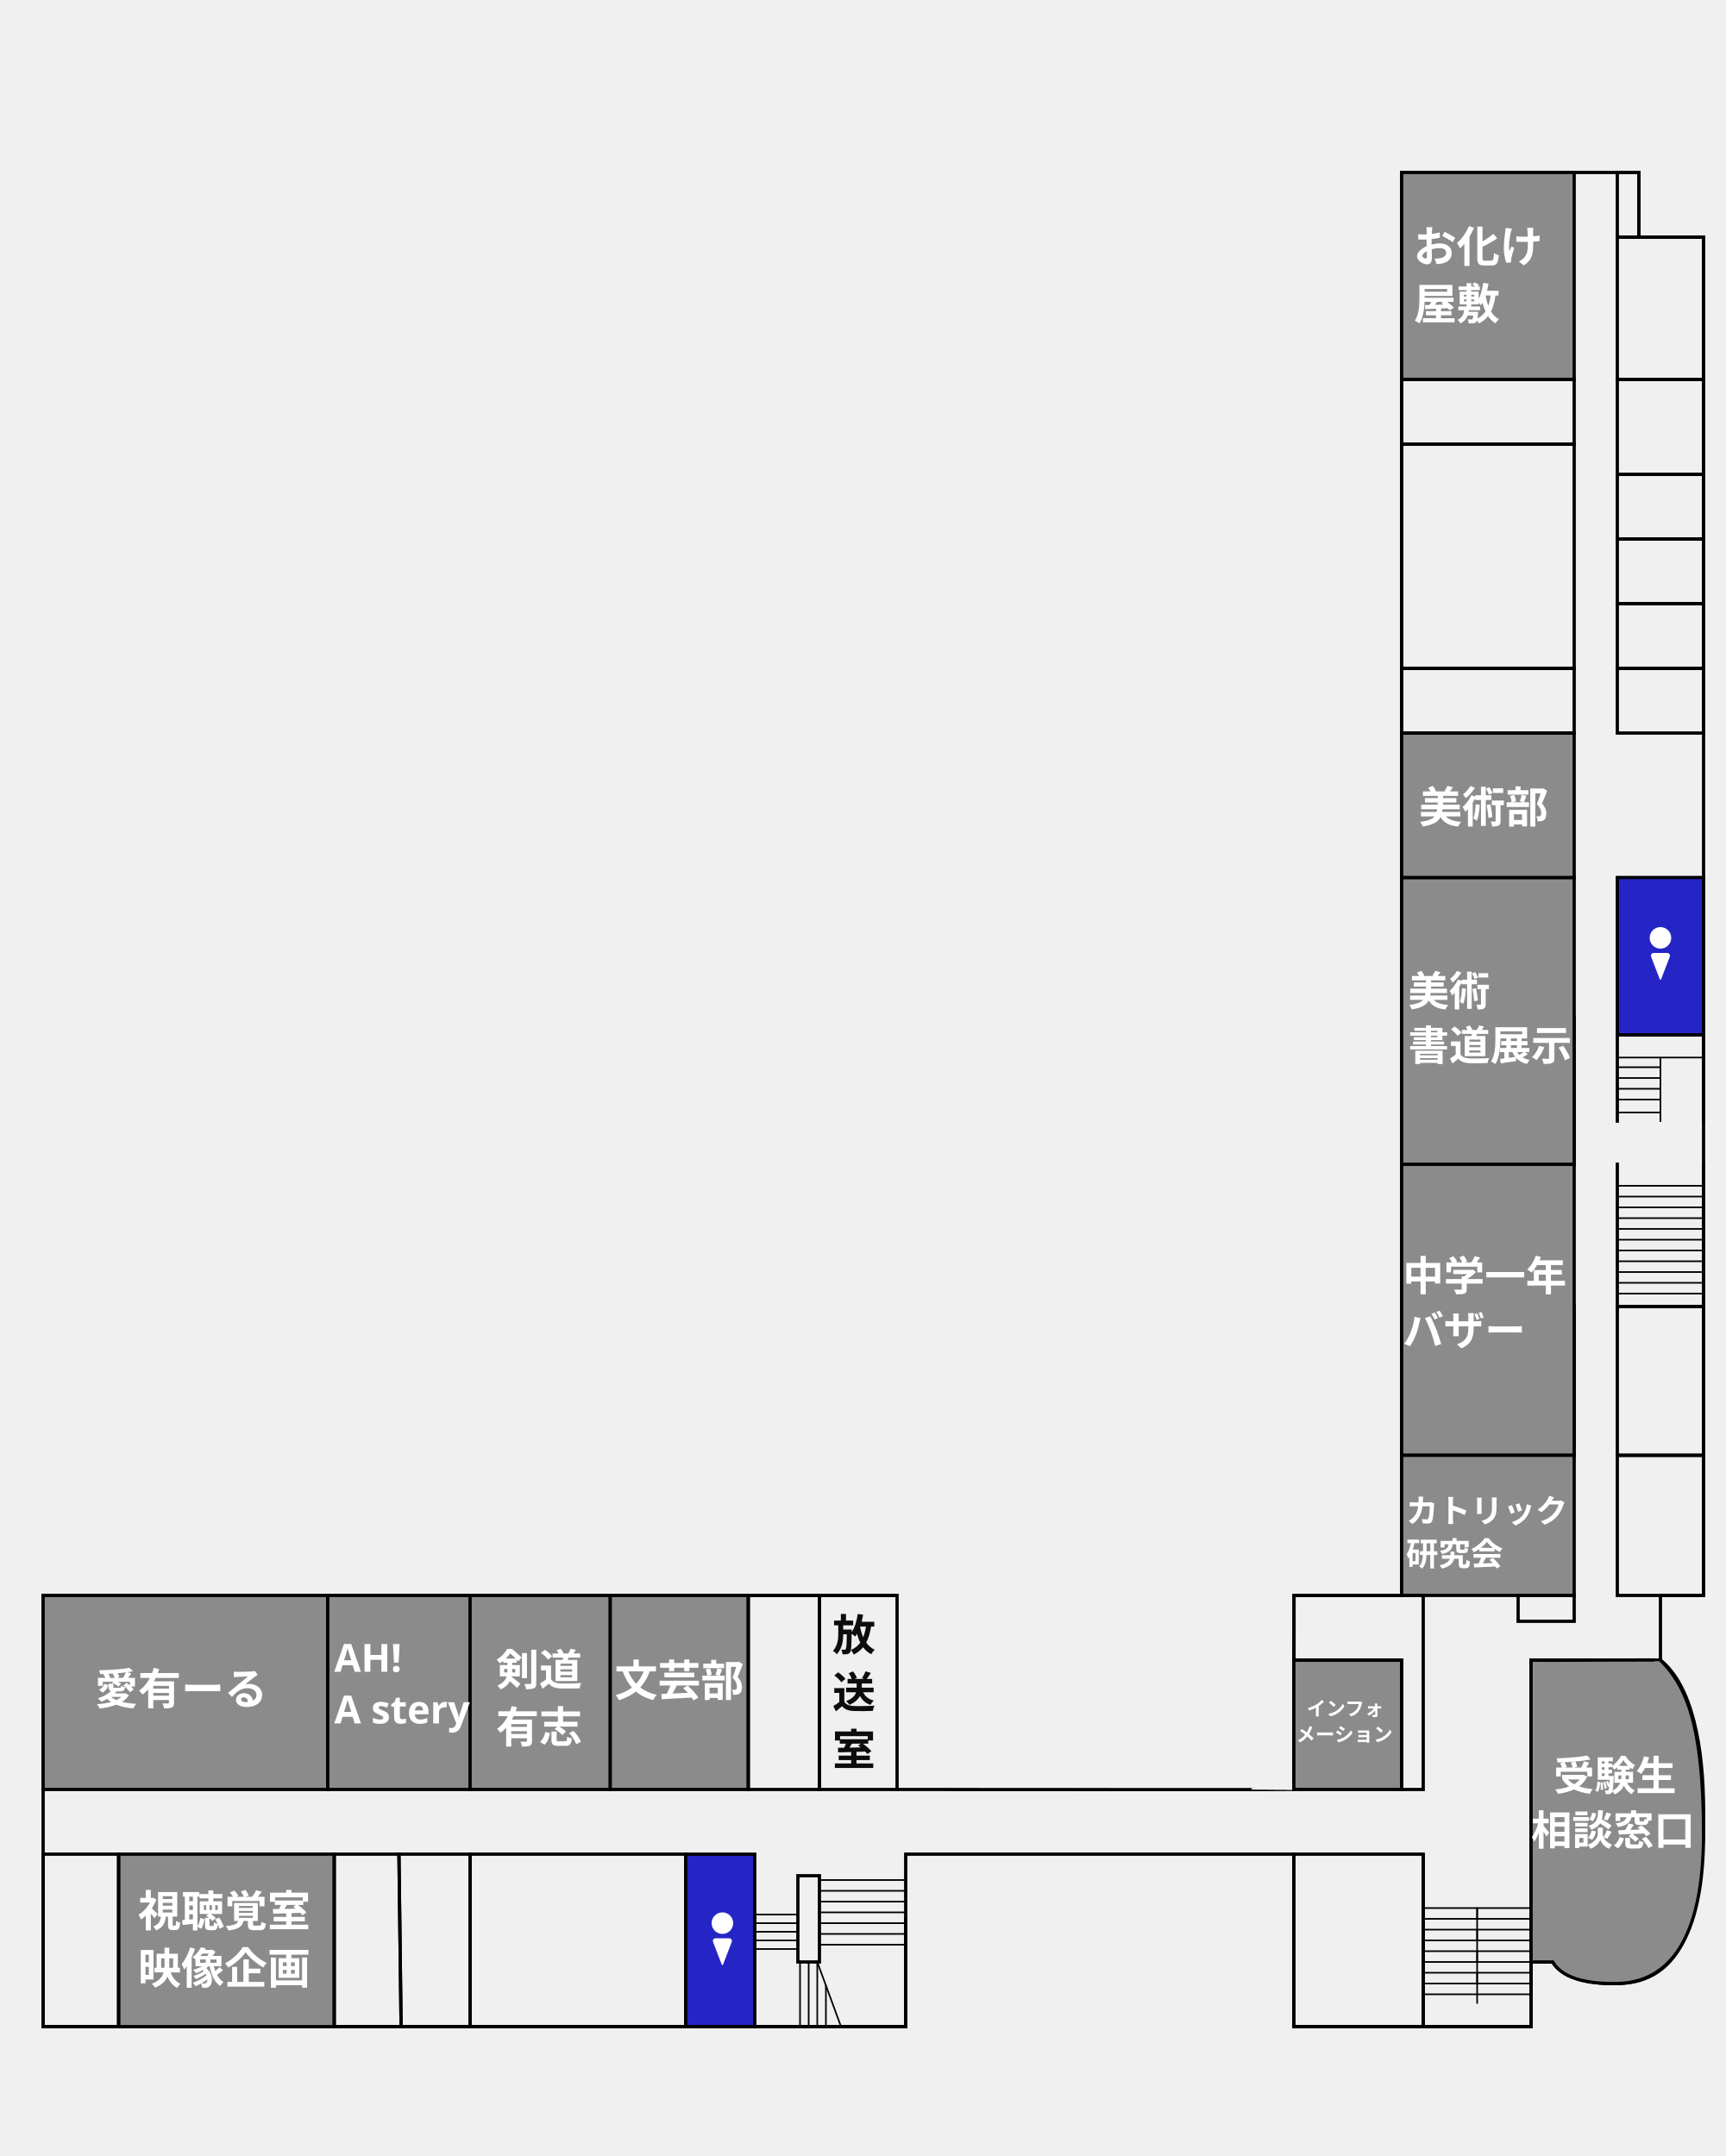
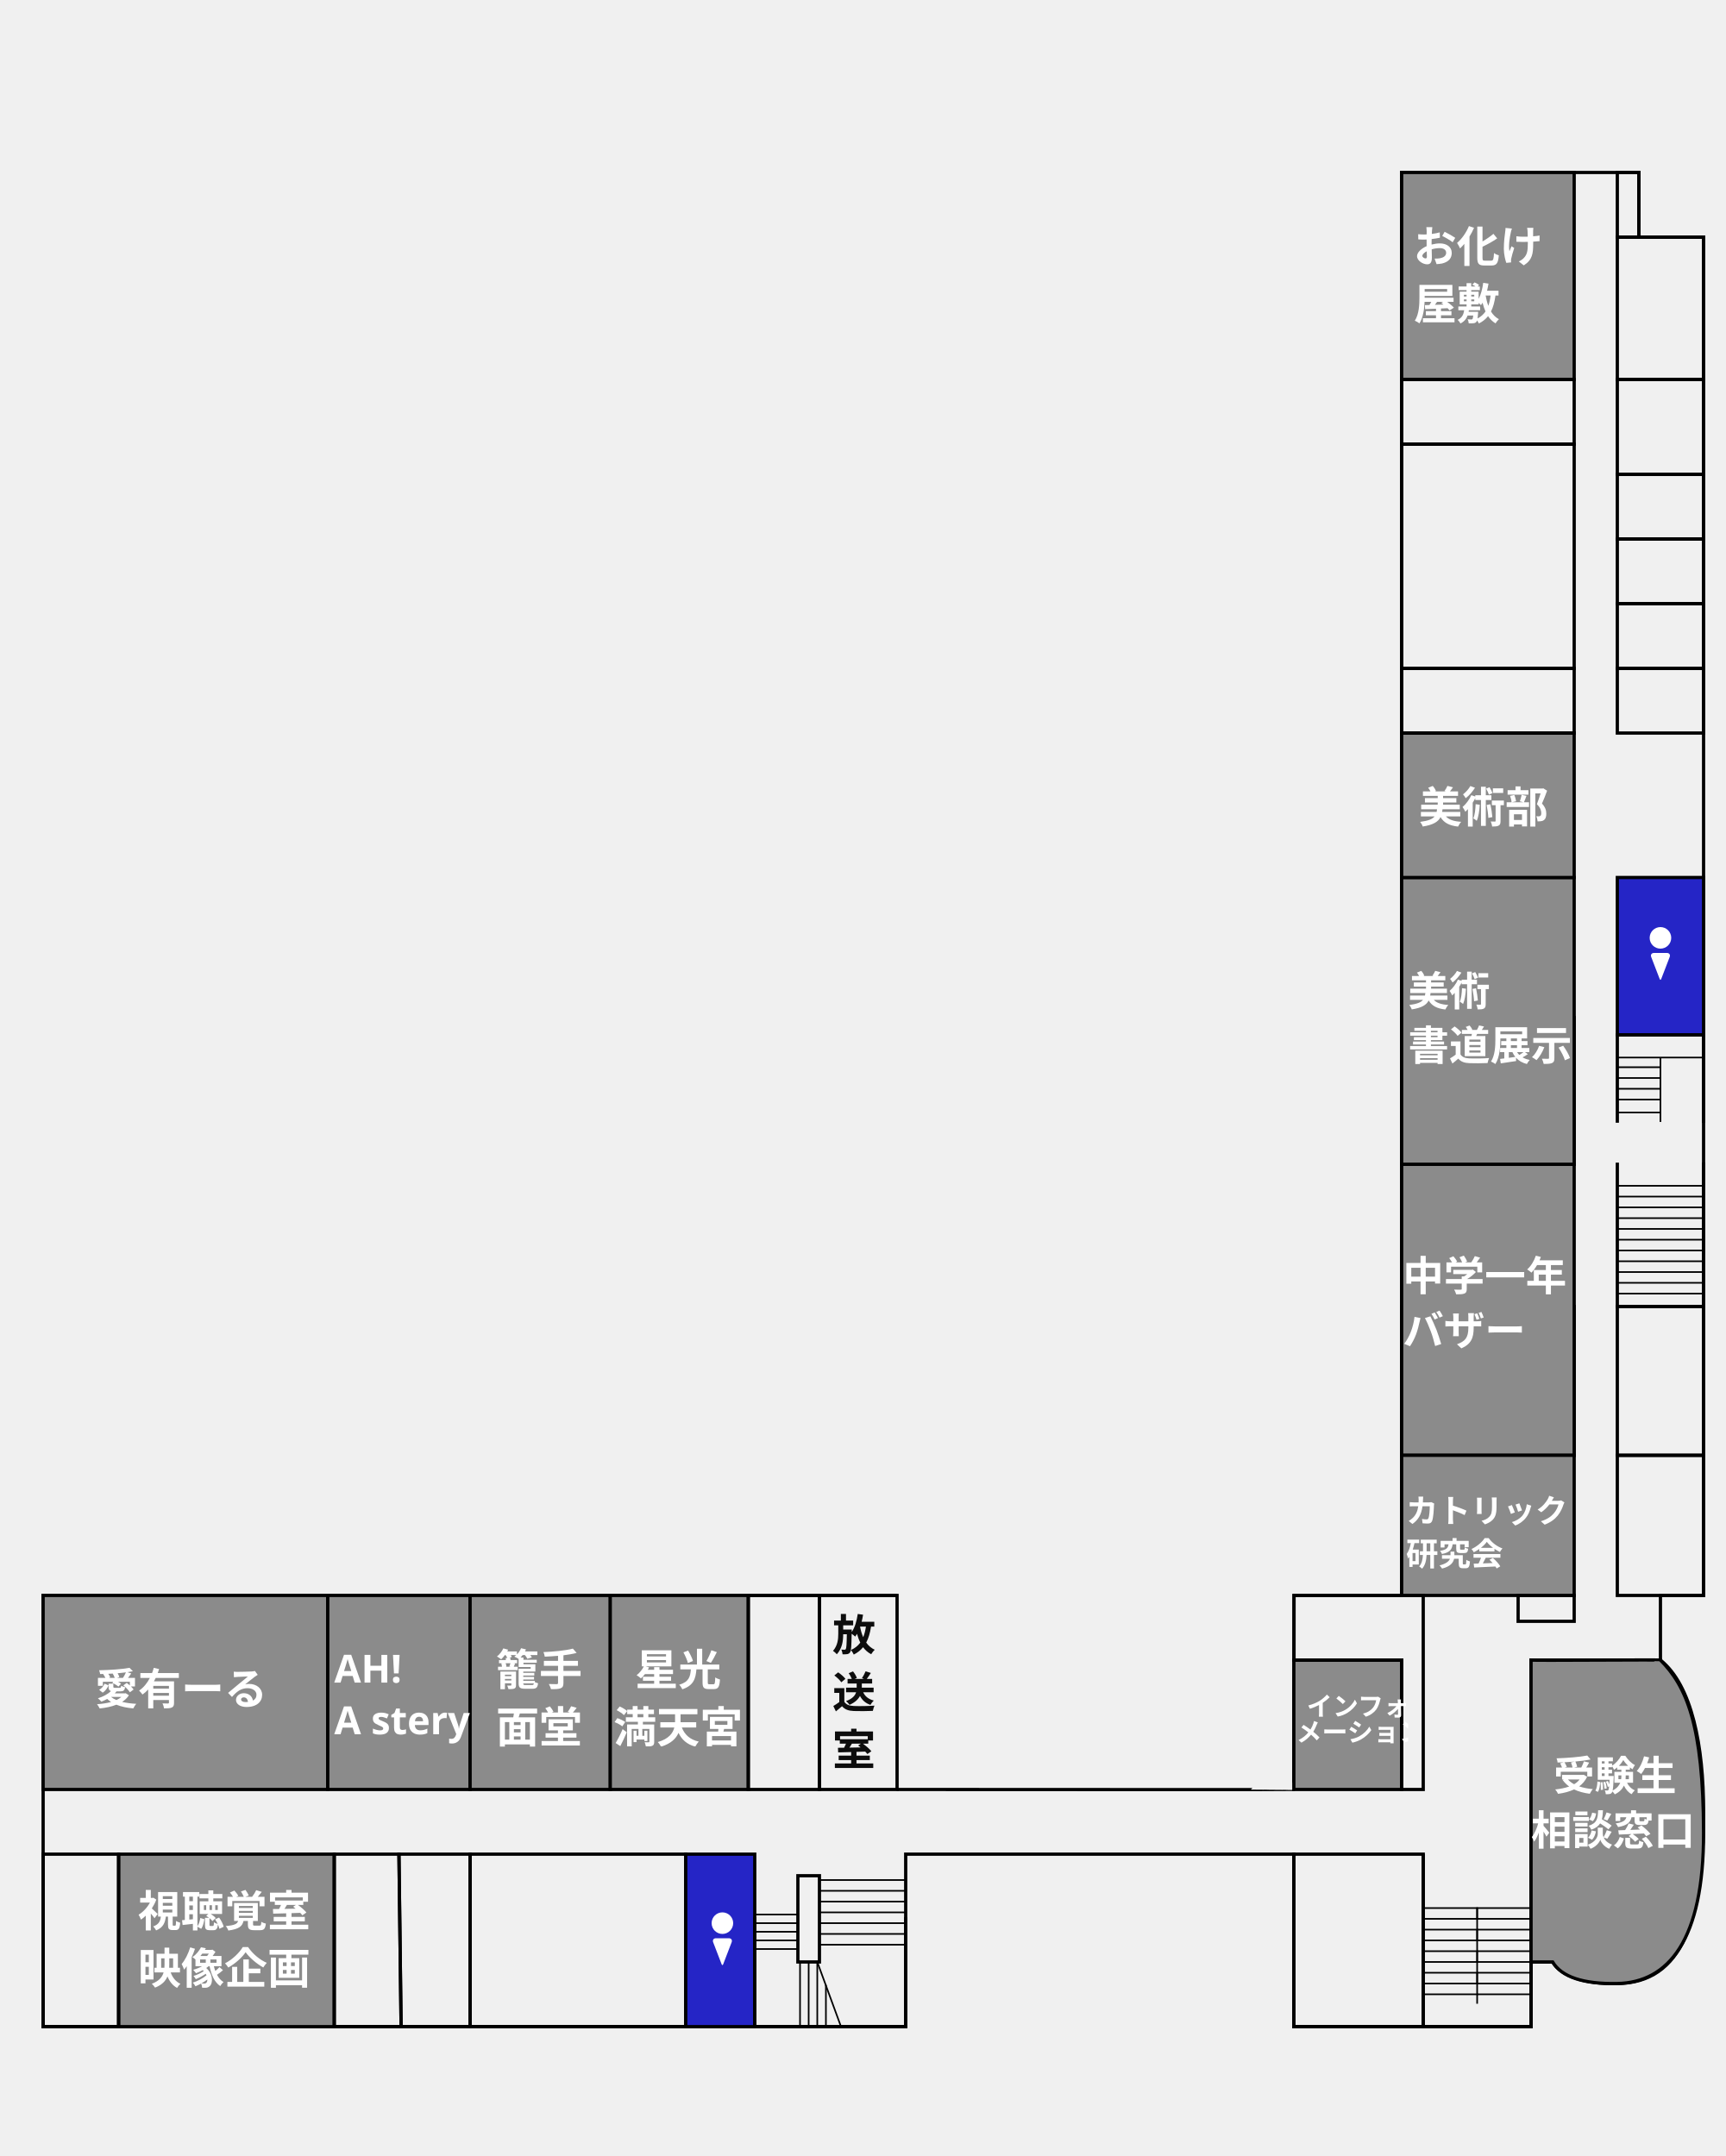
<svg xmlns="http://www.w3.org/2000/svg" style="isolation:isolate" viewBox="0 0 800 1000" width="800pt" height="1000pt">
  <defs>
-     <clipPath id="_clipPath_0A6yXw8QwYp5rvQWhaZ8Wn50zx0ZDW1p">
+     <clipPath id="_clipPath_TV7tAkid2wF8ICiTdKxlvAsVc1RRBfPK">
      <rect width="800" height="1000" />
    </clipPath>
  </defs>
-   <g clip-path="url(#_clipPath_0A6yXw8QwYp5rvQWhaZ8Wn50zx0ZDW1p)">
+   <g clip-path="url(#_clipPath_TV7tAkid2wF8ICiTdKxlvAsVc1RRBfPK)">
    <g style="isolation:isolate" id="outer">
      <path d=" M 20 740 L 20 940 L 420 940 L 420 860 L 600 860 L 600 940 L 710 940 L 710 910 L 720 910" id="パス" fill="none" vector-effect="non-scaling-stroke" stroke-width="2" stroke="rgb(0,0,0)" stroke-linejoin="miter" stroke-linecap="square" stroke-miterlimit="3" />
      <path d=" M 720 910 C 725 918.5 740.125 920.375 750 920 C 780.25 919.75 790.172 890.297 790 840 C 790 810.125 784.667 781.667 770 770 L 770 740 L 790 740 L 790 110 L 760 110 L 760 80 L 650 80 L 650 740 C 638.624 740 621.999 740 600.125 740 C 600.094 740.109 600.047 830.234 600 830 C 600 830.141 483.918 830 416 830 C 415.977 829.988 416.012 740.004 416 740 Q 272.68 740 20 740" id="パス" fill="none" vector-effect="non-scaling-stroke" stroke-width="2" stroke="rgb(0,0,0)" stroke-linejoin="miter" stroke-linecap="square" stroke-miterlimit="3" />
      <path d=" M 770 770 L 710 770 L 710 910" id="パス" fill="none" vector-effect="non-scaling-stroke" stroke-width="2" stroke="rgb(0,0,0)" stroke-linejoin="miter" stroke-linecap="square" stroke-miterlimit="3" />
    </g>
    <g style="isolation:isolate" id="booth">
      <path d=" M 20 740 L 152 740 L 152 830 L 20 830 L 20 740 Z " id="maps_H1A" fill="rgb(139,139,139)" vector-effect="non-scaling-stroke" stroke-width="2" stroke="rgb(0,0,0)" stroke-linejoin="miter" stroke-linecap="square" stroke-miterlimit="3" />
      <path d=" M 152 740 L 218 740 L 218 830 L 152 830 L 152 740 Z " id="maps_H1C" fill="rgb(139,139,139)" vector-effect="non-scaling-stroke" stroke-width="2" stroke="rgb(0,0,0)" stroke-linejoin="miter" stroke-linecap="square" stroke-miterlimit="3" />
      <path d=" M 218 740 L 283 740 L 283 830 L 218 830 L 218 740 Z " id="maps_H1D" fill="rgb(139,139,139)" vector-effect="non-scaling-stroke" stroke-width="2" stroke="rgb(0,0,0)" stroke-linejoin="miter" stroke-linecap="square" stroke-miterlimit="3" />
      <path d=" M 283 740 L 347 740 L 347 830 L 283 830 L 283 740 Z " id="maps_H1E" fill="rgb(139,139,139)" vector-effect="non-scaling-stroke" stroke-width="2" stroke="rgb(0,0,0)" stroke-linejoin="miter" stroke-linecap="square" stroke-miterlimit="3" />
      <path d=" M 730 675 L 730 606 L 650 606 L 650 675 L 730 675 Z " id="maps_M1E" fill="rgb(139,139,139)" vector-effect="non-scaling-stroke" stroke-width="2" stroke="rgb(0,0,0)" stroke-linejoin="miter" stroke-linecap="square" stroke-miterlimit="3" />
      <path d=" M 650 540 L 650 472 L 730 472 L 730 540 L 650 540 Z " id="maps_M1C" fill="rgb(139,139,139)" vector-effect="non-scaling-stroke" stroke-width="2" stroke="rgb(0,0,0)" stroke-linejoin="miter" stroke-linecap="square" stroke-miterlimit="3" />
      <path d=" M 650 675 L 650 540 L 730 540 L 730 675 L 650 675 Z " id="maps_M1D" fill="rgb(139,139,139)" vector-effect="non-scaling-stroke" stroke-width="2" stroke="rgb(0,0,0)" stroke-linejoin="miter" stroke-linecap="square" stroke-miterlimit="3" />
      <path d=" M 650 540 L 650 407 L 730 407 L 730 540 L 650 540 Z " id="maps_M1B" fill="rgb(139,139,139)" vector-effect="non-scaling-stroke" stroke-width="2" stroke="rgb(0,0,0)" stroke-linejoin="miter" stroke-linecap="square" stroke-miterlimit="3" />
      <path d=" M 650 407 L 650 340 L 730 340 L 730 407 L 650 407 Z " id="maps_M1A" fill="rgb(139,139,139)" vector-effect="non-scaling-stroke" stroke-width="2" stroke="rgb(0,0,0)" stroke-linejoin="miter" stroke-linecap="square" stroke-miterlimit="3" />
      <path d=" M 650 176 L 650 80 L 730 80 L 730 176 L 650 176 Z " id="maps_TechRoom" fill="rgb(139,139,139)" vector-effect="non-scaling-stroke" stroke-width="2" stroke="rgb(0,0,0)" stroke-linejoin="miter" stroke-linecap="square" stroke-miterlimit="3" />
      <path d=" M 650 740 L 717.5 740 L 730 740 L 730 675 L 650 675 L 650 740 Z " id="maps_catho" fill="rgb(139,139,139)" vector-effect="non-scaling-stroke" stroke-width="2" stroke="rgb(0,0,0)" stroke-linejoin="miter" stroke-linecap="square" stroke-miterlimit="3" />
      <path d=" M 55 860 L 155 860 L 155 940 L 55 940 L 55 860 Z " id="maps_AVRoom" fill="rgb(139,139,139)" vector-effect="non-scaling-stroke" stroke-width="2" stroke="rgb(0,0,0)" stroke-linejoin="miter" stroke-linecap="square" stroke-miterlimit="3" />
    </g>
    <g style="isolation:isolate" id="blank">
      <path d=" M 704 740 L 704 752 L 730 752 L 730 740 L 704 740 Z " id="パス" fill="none" vector-effect="non-scaling-stroke" stroke-width="2" stroke="rgb(0,0,0)" stroke-linejoin="miter" stroke-linecap="square" stroke-miterlimit="3" />
      <path d=" M 650 310 L 650 206 L 730 206 L 730 310 L 650 310 Z " id="maps_ArtRoom" fill="none" vector-effect="non-scaling-stroke" stroke-width="2" stroke="rgb(0,0,0)" stroke-linejoin="miter" stroke-linecap="square" stroke-miterlimit="3" />
      <path d=" M 380 807.5 L 380 785 L 380 740 L 416 740 L 416 830 L 380 830 L 380 807.5 Z " id="Broadcasting_Room" fill="none" vector-effect="non-scaling-stroke" stroke-width="2" stroke="rgb(0,0,0)" stroke-linejoin="miter" stroke-linecap="square" stroke-miterlimit="3" />
      <path d=" M 347 740 L 380 740 L 380 830 L 347 830 L 347 740 Z " id="Labo_English" fill="none" vector-effect="non-scaling-stroke" stroke-width="2" stroke="rgb(0,0,0)" stroke-linejoin="miter" stroke-linecap="square" stroke-miterlimit="3" />
      <path d=" M 750 280 L 750 310 L 790 310 L 790 280 L 750 280 Z " id="パス" fill="none" vector-effect="non-scaling-stroke" stroke-width="2" stroke="rgb(0,0,0)" stroke-linejoin="miter" stroke-linecap="square" stroke-miterlimit="3" />
      <path d=" M 750 220 L 750 250 L 790 250 L 790 220 L 750 220 Z " id="パス" fill="none" vector-effect="non-scaling-stroke" stroke-width="2" stroke="rgb(0,0,0)" stroke-linejoin="miter" stroke-linecap="square" stroke-miterlimit="3" />
      <path d=" M 750 250 L 750 280 L 790 280 L 790 250 L 750 250 Z " id="パス" fill="none" vector-effect="non-scaling-stroke" stroke-width="2" stroke="rgb(0,0,0)" stroke-linejoin="miter" stroke-linecap="square" stroke-miterlimit="3" />
      <path d=" M 750 176 L 750 220 L 790 220 L 790 176 L 750 176 Z " id="パス" fill="none" vector-effect="non-scaling-stroke" stroke-width="2" stroke="rgb(0,0,0)" stroke-linejoin="miter" stroke-linecap="square" stroke-miterlimit="3" />
      <path d=" M 750 110 L 750 176 L 790 176 L 790 110 L 750 110 Z " id="パス" fill="none" vector-effect="non-scaling-stroke" stroke-width="2" stroke="rgb(0,0,0)" stroke-linejoin="miter" stroke-linecap="square" stroke-miterlimit="3" />
      <path d=" M 750 310 L 750 340 L 790 340 L 790 310 L 750 310 Z " id="パス" fill="none" vector-effect="non-scaling-stroke" stroke-width="2" stroke="rgb(0,0,0)" stroke-linejoin="miter" stroke-linecap="square" stroke-miterlimit="3" />
      <path d=" M 750 740 L 750 675 L 790 675 L 790 740 L 750 740 Z " id="パス" fill="none" vector-effect="non-scaling-stroke" stroke-width="2" stroke="rgb(0,0,0)" stroke-linejoin="miter" stroke-linecap="square" stroke-miterlimit="3" />
      <path d=" M 750 675 L 750 606 L 790 606 L 790 675 L 750 675 Z " id="Counseling_Room" fill="none" vector-effect="non-scaling-stroke" stroke-width="2" stroke="rgb(0,0,0)" stroke-linejoin="miter" stroke-linecap="square" stroke-miterlimit="3" />
      <path d=" M 600 830 L 650 830 L 650 770 L 600 770 L 600 830 Z " id="maps_info" fill="rgb(139,139,139)" vector-effect="non-scaling-stroke" stroke-width="2" stroke="rgb(0,0,0)" stroke-linejoin="miter" stroke-linecap="square" stroke-miterlimit="3" />
      <path d=" M 20 860 L 20 940 L 55 940 L 55 860 L 20 860 Z " id="StairE" fill="none" vector-effect="non-scaling-stroke" stroke-width="2" stroke="rgb(0,0,0)" stroke-linejoin="miter" stroke-linecap="square" stroke-miterlimit="3" />
      <path d=" M 185 860 L 186 940 L 155 940 L 155 860 L 185 860 Z " id="Audiovisual_Preparation_Room" fill="none" vector-effect="non-scaling-stroke" stroke-width="2" stroke="rgb(0,0,0)" stroke-linejoin="miter" stroke-linecap="square" stroke-miterlimit="3" />
      <path d=" M 650 830 L 660 830 L 660 740 L 600 740 L 600 770 L 650 770 L 650 830 Z " id="Student_Guidance_Office" fill="none" vector-effect="non-scaling-stroke" stroke-width="2" stroke="rgb(0,0,0)" stroke-linejoin="miter" stroke-linecap="square" stroke-miterlimit="3" />
      <path d=" M 650 206 L 650 176 L 730 176 L 730 206 L 650 206 Z " id="パス" fill="none" vector-effect="non-scaling-stroke" stroke-width="2" stroke="rgb(0,0,0)" stroke-linejoin="miter" stroke-linecap="square" stroke-miterlimit="3" />
      <path d=" M 650 340 L 650 310 L 730 310 L 730 340 L 650 340 Z " id="パス" fill="none" vector-effect="non-scaling-stroke" stroke-width="2" stroke="rgb(0,0,0)" stroke-linejoin="miter" stroke-linecap="square" stroke-miterlimit="3" />
      <path d=" M 750 110 L 750 80 L 760 80 L 760 110 L 750 110 Z " id="パス" fill="none" vector-effect="non-scaling-stroke" stroke-width="2" stroke="rgb(0,0,0)" stroke-linejoin="miter" stroke-linecap="square" stroke-miterlimit="3" />
      <path d=" M 218 860 L 318 860 L 318 940 L 218 940 L 218 860 Z " id="PC_Room" fill="none" vector-effect="non-scaling-stroke" stroke-width="2" stroke="rgb(0,0,0)" stroke-linejoin="miter" stroke-linecap="square" stroke-miterlimit="3" />
      <path d=" M 185 860 L 218 860 L 218 940 L 186 940 L 185 860 Z " id="H1_StaffRoom" fill="none" vector-effect="non-scaling-stroke" stroke-width="2" stroke="rgb(0,0,0)" stroke-linejoin="miter" stroke-linecap="square" stroke-miterlimit="3" />
      <path d=" M 600 860 L 660 860 L 660 940 L 600 940 L 600 860 Z " id="Interview_Room" fill="none" vector-effect="non-scaling-stroke" stroke-width="2" stroke="rgb(0,0,0)" stroke-linejoin="miter" stroke-linecap="square" stroke-miterlimit="3" />
      <path d=" M 710 940 L 660 940 L 660 860 L 660 940 L 710 940 L 710 860 L 710 940 Z " fill-rule="evenodd" id="StairC" fill="none" vector-effect="non-scaling-stroke" stroke-width="2" stroke="rgb(0,0,0)" stroke-linejoin="miter" stroke-linecap="square" stroke-miterlimit="3" />
    </g>
    <g style="isolation:isolate" id="special">
      <path d=" M 750 407 L 790 407 L 790 480 L 750 480 L 750 407 Z " id="パス" fill="rgb(37,37,198)" vector-effect="non-scaling-stroke" stroke-width="2" stroke="rgb(0,0,0)" stroke-linejoin="miter" stroke-linecap="square" stroke-miterlimit="3" />
      <path d=" M 350 860 L 350 940 L 318 940 L 318 860 L 350 860 Z " id="Toilet" fill="rgb(37,37,198)" vector-effect="non-scaling-stroke" stroke-width="2" stroke="rgb(0,0,0)" stroke-linejoin="miter" stroke-linecap="square" stroke-miterlimit="3" />
      <path d=" M 710 770 L 710 910 L 720 910 Q 726.281 920.453 750 920 C 773.719 919.547 790.109 899.844 790 850 C 789.891 800.156 782 782 770 770 C 769.744 769.744 712.75 770.25 710 770 Z " id="maps_juken" fill="rgb(139,139,139)" vector-effect="non-scaling-stroke" stroke-width="2" stroke="rgb(0,0,0)" stroke-linejoin="miter" stroke-linecap="square" stroke-miterlimit="3" />
      <path d=" M 750 540 L 750 606 L 790 606 L 790 540" id="パス" fill="none" vector-effect="non-scaling-stroke" stroke-width="2" stroke="rgb(0,0,0)" stroke-linejoin="miter" stroke-linecap="square" stroke-miterlimit="3" />
      <path d=" M 750 520 L 750 480 L 790 480 L 790 520" id="パス" fill="none" vector-effect="non-scaling-stroke" stroke-width="2" stroke="rgb(0,0,0)" stroke-linejoin="miter" stroke-linecap="square" stroke-miterlimit="3" />
      <path d=" M 420 890 L 420 940 L 350 940 L 350 890" id="パス" fill="none" vector-effect="non-scaling-stroke" stroke-width="2" stroke="rgb(0,0,0)" stroke-linejoin="miter" stroke-linecap="square" stroke-miterlimit="3" />
    </g>
    <g style="isolation:isolate" id="Decorations">
      <g style="isolation:isolate" id="stairB">
        <path d=" M 790 490.5 L 750 490.5 M 750 505 L 770 505 M 750 495 L 770 495 M 750 510 L 770 510 M 750 500 L 770 500 M 750 516 L 770 516 M 770 520 Q 770 502.318 770 491" fill-rule="evenodd" id="複合パス" fill="none" vector-effect="non-scaling-stroke" stroke-width="1" stroke="rgb(0,0,0)" stroke-linejoin="miter" stroke-linecap="square" stroke-miterlimit="3" />
        <path d=" M 750 600 L 790 600 L 790 595 L 750 595 L 750 590 L 790 590 L 790 585 L 750 585 L 750 580 L 790 580 L 790 575 L 750 575 L 750 570 L 790 570 L 790 565 L 750 565 L 750 560 L 790 560 L 790 555 L 750 555 L 750 550 L 790 550" id="パス" fill="none" vector-effect="non-scaling-stroke" stroke-width="1" stroke="rgb(0,0,0)" stroke-linejoin="miter" stroke-linecap="square" stroke-miterlimit="3" />
      </g>
      <g style="isolation:isolate" id="stairC">
        <path d=" M 685 925 L 660 925 L 660 920 L 685 920 L 685 915 L 660 915 L 660 910 L 685 910 L 685 905 L 660 905 L 660 900 L 685 900 L 685 895 L 660 895 L 660 890 L 685 890 L 685 885 L 660 885" id="パス" fill="none" vector-effect="non-scaling-stroke" stroke-width="1" stroke="rgb(0,0,0)" stroke-linejoin="miter" stroke-linecap="square" stroke-miterlimit="3" />
        <path d=" M 685 929 L 685 885 L 685 885 L 710 885 L 710 890 L 685 890 L 685 895 L 710 895 L 710 900 L 685 900 L 685 905 L 710 905 L 710 910 L 685 910 L 685 915 L 710 915 L 710 920 L 685 920 L 685 925 L 710 925" id="パス" fill="none" vector-effect="non-scaling-stroke" stroke-width="1" stroke="rgb(0,0,0)" stroke-linejoin="miter" stroke-linecap="square" stroke-miterlimit="3" />
      </g>
      <g style="isolation:isolate" id="stairD">
        <path d=" M 370 888 L 350 888 L 350 892 L 370 892 L 370 896 L 350 896 L 350 900 L 370 900 L 370 904 L 350 904" id="パス" fill="none" vector-effect="non-scaling-stroke" stroke-width="1" stroke="rgb(0,0,0)" stroke-linejoin="miter" stroke-linecap="square" stroke-miterlimit="3" />
        <path d=" M 380 872 L 420 872 L 420 877 L 380 877 L 380 882 L 420 882 L 420 887 L 380 887 L 380 892 L 420 892 L 420 897 L 380 897 L 380 902 L 420 902" id="パス" fill="none" vector-effect="non-scaling-stroke" stroke-width="1" stroke="rgb(0,0,0)" stroke-linejoin="miter" stroke-linecap="square" stroke-miterlimit="3" />
        <line x1="390" y1="940" x2="379" y2="910" id="パス" vector-effect="non-scaling-stroke" stroke-width="1" stroke="rgb(0,0,0)" stroke-linejoin="miter" stroke-linecap="square" stroke-miterlimit="3" />
        <path d=" M 371 910 L 371 940 L 375 940 L 375 910 L 379 910 L 379 940 L 383 940 L 383 921" id="パス" fill="none" vector-effect="non-scaling-stroke" stroke-width="1" stroke="rgb(0,0,0)" stroke-linejoin="miter" stroke-linecap="square" stroke-miterlimit="3" />
        <path d=" M 370 870 L 380 870 L 380 910 L 370 910 L 370 870 Z " id="パス" fill="none" vector-effect="non-scaling-stroke" stroke-width="2" stroke="rgb(0,0,0)" stroke-linejoin="miter" stroke-linecap="square" stroke-miterlimit="3" />
      </g>
      <path d=" M 330 892 C 330 889.24 332.24 887 335 887 C 337.76 887 340 889.24 340 892 C 340 894.76 337.76 897 335 897 C 332.24 897 330 894.76 330 892 Z  M 334.641 911.067 L 330.718 900.867 C 330.322 899.836 330.896 899 332 899 L 338 899 C 339.104 899 339.678 899.836 339.282 900.867 L 335.359 911.067 C 335.161 911.582 334.839 911.582 334.641 911.067 Z " fill-rule="evenodd" id="複合パス" fill="rgb(255,255,255)" />
      <path d=" M 765 435 C 765 432.24 767.24 430 770 430 C 772.76 430 775 432.24 775 435 C 775 437.76 772.76 440 770 440 C 767.24 440 765 437.76 765 435 Z  M 769.641 454.067 L 765.718 443.867 C 765.322 442.836 765.896 442 767 442 L 773 442 C 774.104 442 774.678 442.836 774.282 443.867 L 770.359 454.067 C 770.161 454.582 769.839 454.582 769.641 454.067 Z " fill-rule="evenodd" id="複合パス" fill="rgb(255,255,255)" />
      <g style="isolation:isolate" id="Text">
-         <g clip-path="url(#_clipPath_ZzFkBQnOcPXUaWQflB4UPotLThIjfybC)">
+         <g clip-path="url(#_clipPath_l4a0oUcFtOXRUShbGdpSxZEpquIrpxgU)">
          <text transform="matrix(1,0,0,1,44,790.582)" id="テキスト" style="font-family:'Yu Gothic UI';font-weight:700;font-size:20px;font-style:normal;fill:#ffffff;stroke:none;">愛有ーる</text>
        </g>
        <defs>
-           <clipPath id="_clipPath_ZzFkBQnOcPXUaWQflB4UPotLThIjfybC">
+           <clipPath id="_clipPath_l4a0oUcFtOXRUShbGdpSxZEpquIrpxgU">
            <rect x="0" y="0" width="90" height="50" transform="matrix(1,0,0,1,44,769)" />
          </clipPath>
        </defs>
-         <g clip-path="url(#_clipPath_3uMLXxWcKrjfJh0djAZMEFSWqcggni2c)">
-           <text transform="matrix(1,0,0,1,285,786.712)" id="テキスト" style="font-family:'Yu Gothic UI';font-weight:700;font-size:20px;font-style:normal;fill:#ffffff;stroke:none;">文芸部</text>
+         <g clip-path="url(#_clipPath_vCdXf8LRxfHFNnRhxNNlBCPfIs6MdB2R)">
+           <text transform="matrix(1,0,0,1,294.5,781.712)" id="テキスト" style="font-family:'Yu Gothic UI';font-weight:700;font-size:20px;font-style:normal;fill:#ffffff;stroke:none;">星光</text>
+           <text transform="matrix(1,0,0,1,284.5,808.314)" id="テキスト" style="font-family:'Yu Gothic UI';font-weight:700;font-size:20px;font-style:normal;fill:#ffffff;stroke:none;">満天宮</text>
        </g>
        <defs>
-           <clipPath id="_clipPath_3uMLXxWcKrjfJh0djAZMEFSWqcggni2c">
-             <rect x="0" y="0" width="70" height="49.87" transform="matrix(1,0,0,1,285,765.13)" />
+           <clipPath id="_clipPath_vCdXf8LRxfHFNnRhxNNlBCPfIs6MdB2R">
+             <rect x="0" y="0" width="65" height="49.87" transform="matrix(1,0,0,1,283,760.13)" />
          </clipPath>
        </defs>
-         <g clip-path="url(#_clipPath_pFoJGea24lX9mSXEgp6E3vYJrS9cXENS)">
-           <text transform="matrix(1,0,0,1,230,781.712)" id="テキスト" style="font-family:'Yu Gothic UI';font-weight:700;font-size:20px;font-style:normal;fill:#ffffff;stroke:none;">剣道</text>
-           <text transform="matrix(1,0,0,1,230,808.314)" id="テキスト" style="font-family:'Yu Gothic UI';font-weight:700;font-size:20px;font-style:normal;fill:#ffffff;stroke:none;">有志</text>
+         <g clip-path="url(#_clipPath_4mCSmfCHc3Lc376uctHWSAgSEtEz2W0a)">
+           <text transform="matrix(1,0,0,1,230,781.712)" id="テキスト" style="font-family:'Yu Gothic UI';font-weight:700;font-size:20px;font-style:normal;fill:#ffffff;stroke:none;">籠手</text>
+           <text transform="matrix(1,0,0,1,230,808.314)" id="テキスト" style="font-family:'Yu Gothic UI';font-weight:700;font-size:20px;font-style:normal;fill:#ffffff;stroke:none;">面堂</text>
        </g>
        <defs>
-           <clipPath id="_clipPath_pFoJGea24lX9mSXEgp6E3vYJrS9cXENS">
+           <clipPath id="_clipPath_4mCSmfCHc3Lc376uctHWSAgSEtEz2W0a">
            <rect x="0" y="0" width="46" height="57" transform="matrix(1,0,0,1,230,760.13)" />
          </clipPath>
        </defs>
-         <g clip-path="url(#_clipPath_msy8zZmntZ1GY7tvIh0S27NQ138cUJQV)">
-           <text transform="matrix(1,0,0,1,155,775.424)" id="テキスト" style="font-family:'Yu Gothic UI';font-weight:700;font-size:18px;font-style:normal;fill:#ffffff;stroke:none;">AH!</text>
-           <text transform="matrix(1,0,0,1,155,799.365)" id="テキスト" style="font-family:'Yu Gothic UI';font-weight:700;font-size:18px;font-style:normal;fill:#ffffff;stroke:none;">A stery</text>
+         <g clip-path="url(#_clipPath_W1sH23snVstvxFCMPvH7FvCnGzOVxb36)">
+           <text transform="matrix(1,0,0,1,155,780.424)" id="テキスト" style="font-family:'Yu Gothic UI';font-weight:700;font-size:18px;font-style:normal;fill:#ffffff;stroke:none;">AH!</text>
+           <text transform="matrix(1,0,0,1,155,804.365)" id="テキスト" style="font-family:'Yu Gothic UI';font-weight:700;font-size:18px;font-style:normal;fill:#ffffff;stroke:none;">A stery</text>
        </g>
        <defs>
-           <clipPath id="_clipPath_msy8zZmntZ1GY7tvIh0S27NQ138cUJQV">
-             <rect x="0" y="0" width="73" height="80" transform="matrix(1,0,0,1,155,756)" />
+           <clipPath id="_clipPath_W1sH23snVstvxFCMPvH7FvCnGzOVxb36">
+             <rect x="0" y="0" width="73" height="80" transform="matrix(1,0,0,1,155,761)" />
          </clipPath>
        </defs>
-         <g clip-path="url(#_clipPath_zLgfzqtemT9zz69lNFwJ8dEoH5l0SCSt)">
+         <g clip-path="url(#_clipPath_o9M7lV6wqNUE0A0UB7JnQl7R4yGKT4kp)">
          <text transform="matrix(1,0,0,1,386,765.582)" id="テキスト" style="font-family:'Yu Gothic UI';font-weight:700;font-size:20px;font-style:normal;fill:#0d0d0d;stroke:none;">放</text>
          <text transform="matrix(1,0,0,1,386,792.184)" id="テキスト" style="font-family:'Yu Gothic UI';font-weight:700;font-size:20px;font-style:normal;fill:#0d0d0d;stroke:none;">送</text>
          <text transform="matrix(1,0,0,1,386,818.785)" id="テキスト" style="font-family:'Yu Gothic UI';font-weight:700;font-size:20px;font-style:normal;fill:#0d0d0d;stroke:none;">室</text>
        </g>
        <defs>
-           <clipPath id="_clipPath_zLgfzqtemT9zz69lNFwJ8dEoH5l0SCSt">
+           <clipPath id="_clipPath_o9M7lV6wqNUE0A0UB7JnQl7R4yGKT4kp">
            <rect x="0" y="0" width="36" height="91" transform="matrix(1,0,0,1,386,744)" />
          </clipPath>
        </defs>
-         <g clip-path="url(#_clipPath_6yxhmY91z6Kd8uq8DIGUyMgABtgA21QL)">
+         <g clip-path="url(#_clipPath_w7yrLC5g2CDGCslwkqZyfcXDmabEUHjU)">
          <text transform="matrix(1,0,0,1,64,893.582)" id="テキスト" style="font-family:'Yu Gothic UI';font-weight:700;font-size:20px;font-style:normal;fill:#ffffff;stroke:none;">視聴覚室</text>
          <text transform="matrix(1,0,0,1,64,920.184)" id="テキスト" style="font-family:'Yu Gothic UI';font-weight:700;font-size:20px;font-style:normal;fill:#ffffff;stroke:none;">映像企画</text>
        </g>
        <defs>
-           <clipPath id="_clipPath_6yxhmY91z6Kd8uq8DIGUyMgABtgA21QL">
+           <clipPath id="_clipPath_w7yrLC5g2CDGCslwkqZyfcXDmabEUHjU">
            <rect x="0" y="0" width="93" height="60" transform="matrix(1,0,0,1,64,872)" />
          </clipPath>
        </defs>
-         <g clip-path="url(#_clipPath_SRabIlSeDYBxT6r4VgdFuzyKpbBzgSxY)">
-           <text transform="matrix(1,0,0,1,605.948,795.712)" id="テキスト" style="font-family:'Yu Gothic UI';font-weight:700;font-size:9px;font-style:normal;fill:#ffffff;stroke:none;">インフォ</text>
-           <text transform="matrix(1,0,0,1,601,807.683)" id="テキスト" style="font-family:'Yu Gothic UI';font-weight:700;font-size:9px;font-style:normal;fill:#ffffff;stroke:none;">メーション</text>
+         <g clip-path="url(#_clipPath_xFt8CFMgn57WUp7p6NRfWKmVaOhedaX7)">
+           <text transform="matrix(1,0,0,1,605.948,795.712)" id="テキスト" style="font-family:'Yu Gothic UI';font-weight:700;font-size:12px;font-style:normal;fill:#ffffff;stroke:none;">インフォ</text>
+           <text transform="matrix(1,0,0,1,601,807.683)" id="テキスト" style="font-family:'Yu Gothic UI';font-weight:700;font-size:12px;font-style:normal;fill:#ffffff;stroke:none;">メーション</text>
        </g>
        <defs>
-           <clipPath id="_clipPath_SRabIlSeDYBxT6r4VgdFuzyKpbBzgSxY">
+           <clipPath id="_clipPath_xFt8CFMgn57WUp7p6NRfWKmVaOhedaX7">
            <rect x="0" y="0" width="52" height="31.13" transform="matrix(1,0,0,1,601,786)" />
          </clipPath>
        </defs>
-         <g clip-path="url(#_clipPath_IkJG5cqK0HW6eBQFl6ZvECNwjLU0AWHE)">
+         <g clip-path="url(#_clipPath_njAuCvgYGyJp59WSZzUnF7PQQqSQed2h)">
          <text transform="matrix(1,0,0,1,720.446,830.503)" id="テキスト" style="font-family:'Yu Gothic UI';font-weight:700;font-size:19px;font-style:normal;fill:#ffffff;stroke:none;">受験生</text>
          <text transform="matrix(1,0,0,1,710,855.774)" id="テキスト" style="font-family:'Yu Gothic UI';font-weight:700;font-size:19px;font-style:normal;fill:#ffffff;stroke:none;">相談窓口</text>
        </g>
        <defs>
-           <clipPath id="_clipPath_IkJG5cqK0HW6eBQFl6ZvECNwjLU0AWHE">
+           <clipPath id="_clipPath_njAuCvgYGyJp59WSZzUnF7PQQqSQed2h">
            <rect x="0" y="0" width="100" height="70" transform="matrix(1,0,0,1,710,810)" />
          </clipPath>
        </defs>
-         <g clip-path="url(#_clipPath_6hJgnm2lkreAOaV59lzJD1dRbOMK2Ish)">
+         <g clip-path="url(#_clipPath_1Qzk2FAZJIbHmFKOoAvmGcE30y6nDEwT)">
          <text transform="matrix(1,0,0,1,652,706.187)" id="テキスト" style="font-family:'Yu Gothic UI';font-weight:700;font-size:15px;font-style:normal;fill:#ffffff;stroke:none;">カトリック                   </text>
          <text transform="matrix(1,0,0,1,652,726.138)" id="テキスト" style="font-family:'Yu Gothic UI';font-weight:700;font-size:15px;font-style:normal;fill:#ffffff;stroke:none;">研究会</text>
        </g>
        <defs>
-           <clipPath id="_clipPath_6hJgnm2lkreAOaV59lzJD1dRbOMK2Ish">
+           <clipPath id="_clipPath_1Qzk2FAZJIbHmFKOoAvmGcE30y6nDEwT">
            <rect x="0" y="0" width="97" height="39.902" transform="matrix(1,0,0,1,652,690)" />
          </clipPath>
        </defs>
-         <g clip-path="url(#_clipPath_NbvPyKzKUR6avVQNwjFiQkS3tyx9Sy0t)">
+         <g clip-path="url(#_clipPath_TVZ6OnxChklz4gLVAvoB6OHn7XZ1Vsr7)">
          <text transform="matrix(1,0,0,1,650.5,598.633)" id="テキスト" style="font-family:'Yu Gothic UI';font-weight:700;font-size:19px;font-style:normal;fill:#ffffff;stroke:none;">中学一年</text>
          <text transform="matrix(1,0,0,1,650.5,623.904)" id="テキスト" style="font-family:'Yu Gothic UI';font-weight:700;font-size:19px;font-style:normal;fill:#ffffff;stroke:none;">バザー</text>
        </g>
        <defs>
-           <clipPath id="_clipPath_NbvPyKzKUR6avVQNwjFiQkS3tyx9Sy0t">
+           <clipPath id="_clipPath_TVZ6OnxChklz4gLVAvoB6OHn7XZ1Vsr7">
            <rect x="0" y="0" width="78" height="111.87" transform="matrix(1,0,0,1,650.5,578.13)" />
          </clipPath>
        </defs>
-         <g clip-path="url(#_clipPath_IfcORSLyGCcJiV7uYiB1XenrcROIgCD2)">
+         <g clip-path="url(#_clipPath_9Ggu3sMWPpZxdW6Tw9WUGj0ddtFjTV5V)">
          <text transform="matrix(1,0,0,1,653,466.503)" id="テキスト" style="font-family:'Yu Gothic UI';font-weight:700;font-size:19px;font-style:normal;fill:#ffffff;stroke:none;">美術</text>
          <text transform="matrix(1,0,0,1,653,491.774)" id="テキスト" style="font-family:'Yu Gothic UI';font-weight:700;font-size:19px;font-style:normal;fill:#ffffff;stroke:none;">書道展示</text>
        </g>
        <defs>
-           <clipPath id="_clipPath_IfcORSLyGCcJiV7uYiB1XenrcROIgCD2">
+           <clipPath id="_clipPath_9Ggu3sMWPpZxdW6Tw9WUGj0ddtFjTV5V">
            <rect x="0" y="0" width="88" height="110" transform="matrix(1,0,0,1,653,446)" />
          </clipPath>
        </defs>
-         <g clip-path="url(#_clipPath_4onfmkAnbnbFxhi0G2vDB4T7lUuqTrVM)">
+         <g clip-path="url(#_clipPath_dzVWXPo04OgN1MLdosiQDZvU8M2uVGJW)">
          <text transform="matrix(1,0,0,1,658,381.582)" id="テキスト" style="font-family:'Yu Gothic UI';font-weight:700;font-size:20px;font-style:normal;fill:#ffffff;stroke:none;">美術部</text>
        </g>
        <defs>
-           <clipPath id="_clipPath_4onfmkAnbnbFxhi0G2vDB4T7lUuqTrVM">
+           <clipPath id="_clipPath_dzVWXPo04OgN1MLdosiQDZvU8M2uVGJW">
            <rect x="0" y="0" width="62" height="26.602" transform="matrix(1,0,0,1,658,360)" />
          </clipPath>
        </defs>
-         <g clip-path="url(#_clipPath_O3dnjK5A0Jz04ldtkv9CWyEQzR890AdC)">
+         <g clip-path="url(#_clipPath_QFDmvlvrCH0CcObNoj2SXZiMxo2kpV4c)">
          <text transform="matrix(1,0,0,1,655.5,121.582)" id="テキスト" style="font-family:'Yu Gothic UI';font-weight:700;font-size:20px;font-style:normal;fill:#ffffff;stroke:none;">お化け</text>
          <text transform="matrix(1,0,0,1,655.5,148.184)" id="テキスト" style="font-family:'Yu Gothic UI';font-weight:700;font-size:20px;font-style:normal;fill:#ffffff;stroke:none;">屋敷</text>
        </g>
        <defs>
-           <clipPath id="_clipPath_O3dnjK5A0Jz04ldtkv9CWyEQzR890AdC">
+           <clipPath id="_clipPath_QFDmvlvrCH0CcObNoj2SXZiMxo2kpV4c">
            <rect x="0" y="0" width="77" height="53.203" transform="matrix(1,0,0,1,655.5,100)" />
          </clipPath>
        </defs>
      </g>
    </g>
  </g>
</svg>
